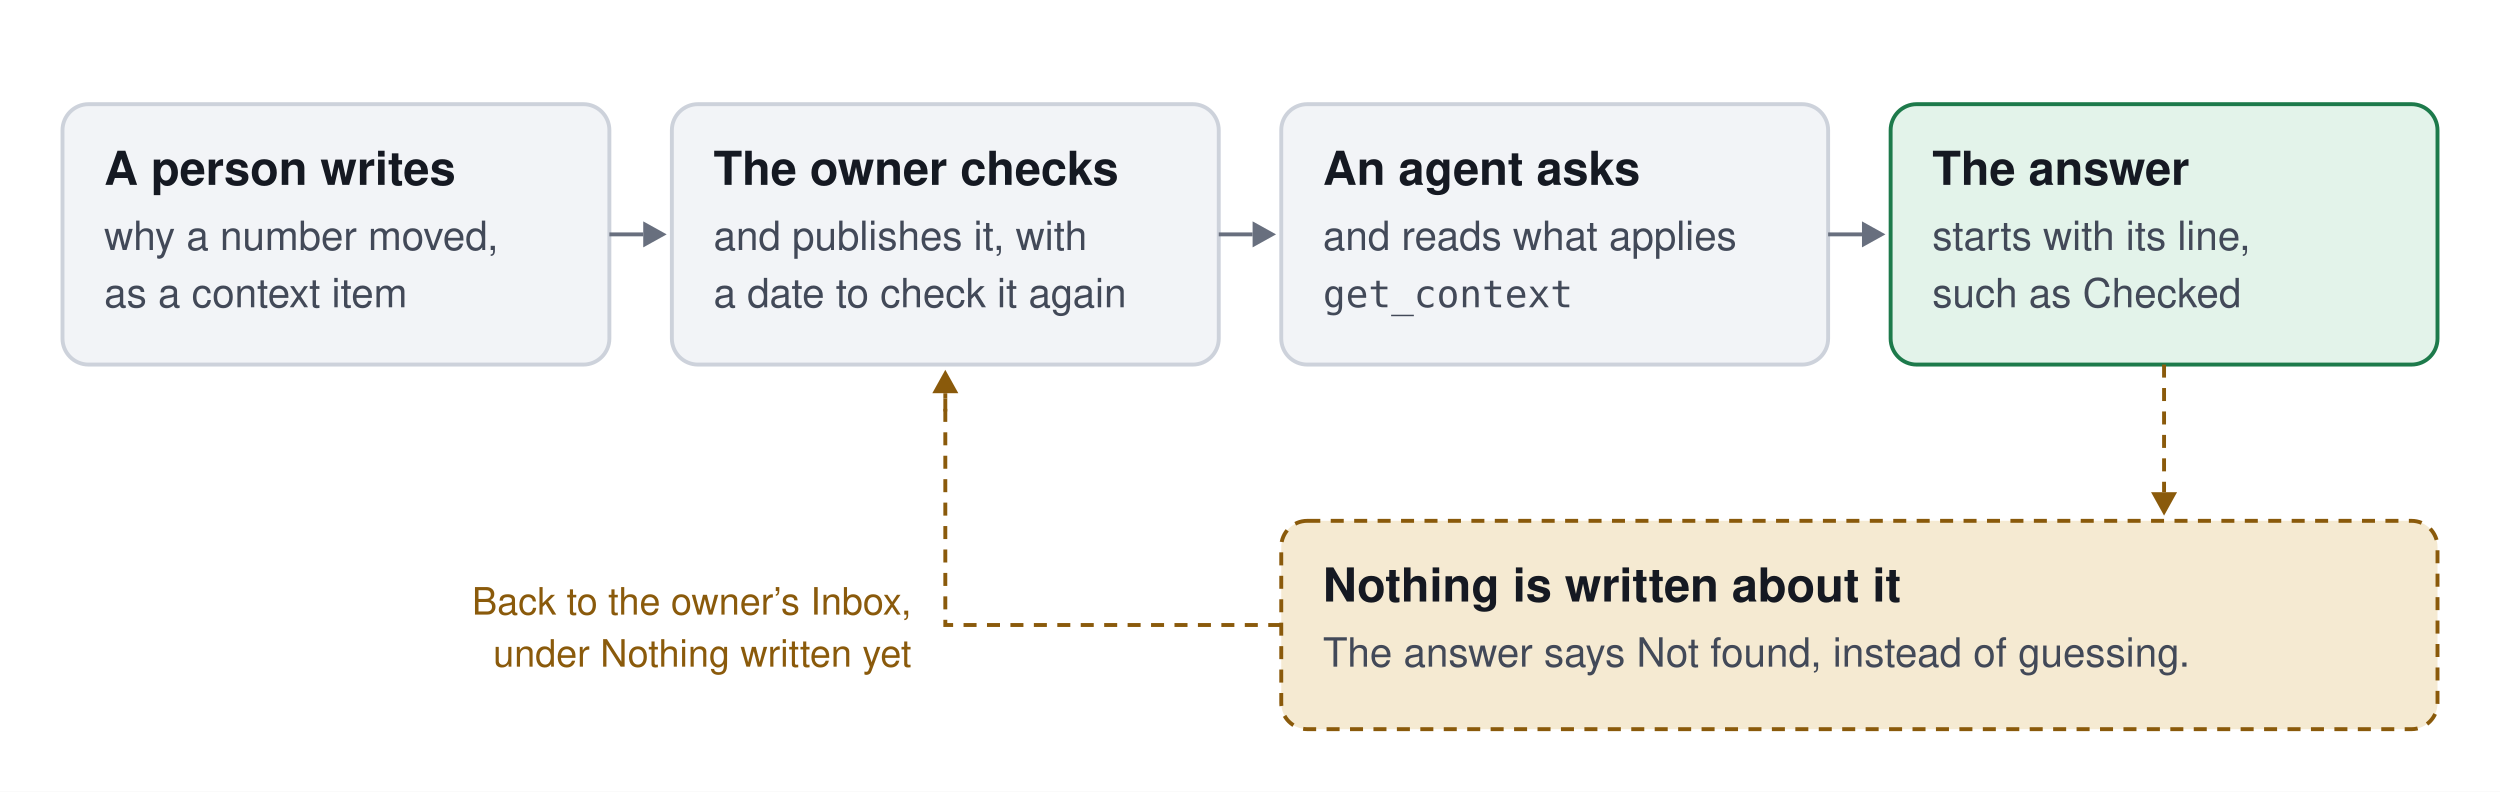
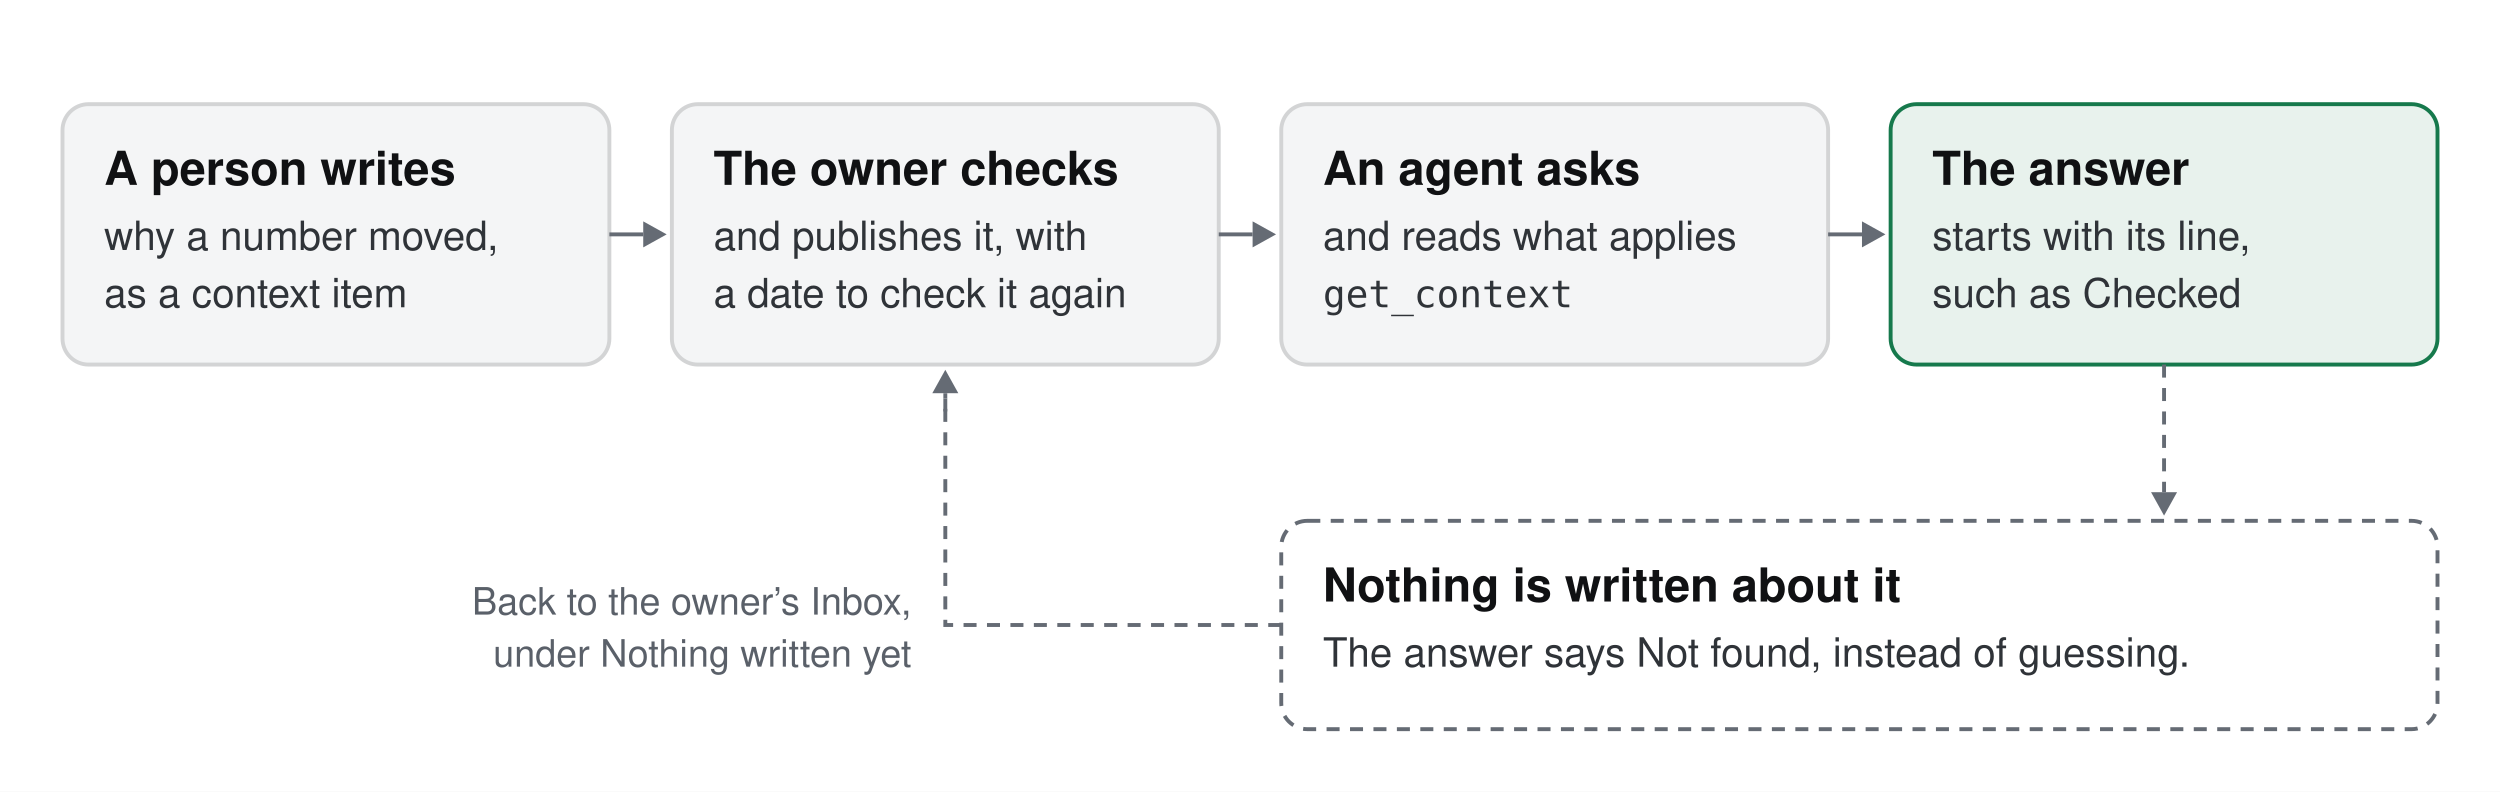
<svg xmlns="http://www.w3.org/2000/svg" viewBox="0 0 960 304" width="960" height="304" role="img" aria-labelledby="title desc">
  <style>
    .bg { fill: #ffffff; }
-     .box { fill: #f2f4f7; stroke: #cdd2db; stroke-width: 1.5; }
-     .key { fill: #e4e9fd; stroke: #2a48db; stroke-width: 1.5; }
-     .ok { fill: #e3f3ea; stroke: #1d7a4b; stroke-width: 1.5; }
-     .warn { fill: #f5ead2; stroke: #8a5a0b; stroke-width: 1.5; stroke-dasharray: 5 4; }
-     .line { fill: none; stroke: #686f7e; stroke-width: 1.5; }
-     .back { fill: none; stroke: #8a5a0b; stroke-width: 1.5; stroke-dasharray: 5 4; }
-     .head { fill: #686f7e; }
-     .headwarn { fill: #8a5a0b; }
-     text { font-family: -apple-system, BlinkMacSystemFont, 'Segoe UI', Helvetica, Arial, sans-serif; fill: #151922; }
+     .box { fill: #f4f5f6; stroke: #d3d4d5; stroke-width: 1.5; }
+     .key { fill: #eaeff8; stroke: #2c5dbd; stroke-width: 1.5; }
+     .ok { fill: #e8f2ed; stroke: #16794c; stroke-width: 1.5; }
+     .warn { fill: #ffffff; stroke: #656b74; stroke-width: 1.5; stroke-dasharray: 5 4; }
+     .line { fill: none; stroke: #656b74; stroke-width: 1.5; }
+     .back { fill: none; stroke: #656b74; stroke-width: 1.5; stroke-dasharray: 5 4; }
+     .head { fill: #656b74; }
+     .headwarn { fill: #656b74; }
+     text { font-family: -apple-system, BlinkMacSystemFont, 'Segoe UI', Helvetica, Arial, sans-serif; fill: #101113; }
    .t { font-size: 18px; font-weight: 600; }
-     .s { font-size: 15.5px; fill: #424958; }
-     .m { font-family: ui-monospace, SFMono-Regular, Menlo, Consolas, monospace; font-size: 14.5px; fill: #424958; }
-     .l { font-size: 14.5px; fill: #686f7e; }
-     .lw { font-size: 14.5px; fill: #8a5a0b; }
-     .okt { fill: #1d7a4b; font-weight: 600; font-size: 13px; }
+     .s { font-size: 15.5px; fill: #2f3338; }
+     .m { font-family: ui-monospace, SFMono-Regular, Menlo, Consolas, monospace; font-size: 14.5px; fill: #2f3338; }
+     .l { font-size: 14.5px; fill: #5a6069; }
+     .lw { font-size: 14.5px; fill: #5a6069; }
+     .okt { fill: #16794c; font-weight: 600; font-size: 13px; }
  </style>
  <rect class="bg" width="960" height="304" />
  <rect class="box" x="24" y="40" width="210" height="100" rx="10" />
  <text class="t" x="40" y="71">A person writes</text>
  <text class="s" x="40" y="96">why a number moved,</text>
  <text class="s" x="40" y="118">as a context item</text>
  <rect class="box" x="258" y="40" width="210" height="100" rx="10" />
  <text class="t" x="274" y="71">The owner checks</text>
  <text class="s" x="274" y="96">and publishes it, with</text>
  <text class="s" x="274" y="118">a date to check it again</text>
  <rect class="box" x="492" y="40" width="210" height="100" rx="10" />
  <text class="t" x="508" y="71">An agent asks</text>
  <text class="s" x="508" y="96">and reads what applies</text>
  <text class="m" x="508" y="118">get_context</text>
  <rect class="ok" x="726" y="40" width="210" height="100" rx="10" />
  <text class="t" x="742" y="71">The answer</text>
  <text class="s" x="742" y="96">starts with its line,</text>
  <text class="s" x="742" y="118">such as Checked</text>
  <path class="line" d="M234 90 L247.0 90.0" />
  <path class="head" d="M256 90 L247.0 85.0 L247.0 95.0 Z" />
  <path class="line" d="M468 90 L481.0 90.0" />
  <path class="head" d="M490 90 L481.0 85.0 L481.0 95.0 Z" />
  <path class="line" d="M702 90 L715.0 90.0" />
  <path class="head" d="M724 90 L715.0 85.0 L715.0 95.0 Z" />
  <rect class="warn" x="492" y="200" width="444" height="80" rx="10" />
  <text class="t" x="508" y="231">Nothing is written about it</text>
  <text class="s" x="508" y="256">The answer says Not found, instead of guessing.</text>
  <path class="back" d="M831 140 L831.0 189.0" />
  <path class="headwarn" d="M831 198 L836.0 189.0 L826.0 189.0 Z" />
  <path class="back" d="M492 240 L363 240 L363 151" />
  <path class="back" d="M363 158 L363.0 151.0" />
  <path class="headwarn" d="M363 142 L358.0 151.0 L368.0 151.0 Z" />
  <text class="lw" x="350" y="236" text-anchor="end">Back to the owner’s Inbox,</text>
  <text class="lw" x="350" y="256" text-anchor="end">under Nothing written yet</text>
</svg>
